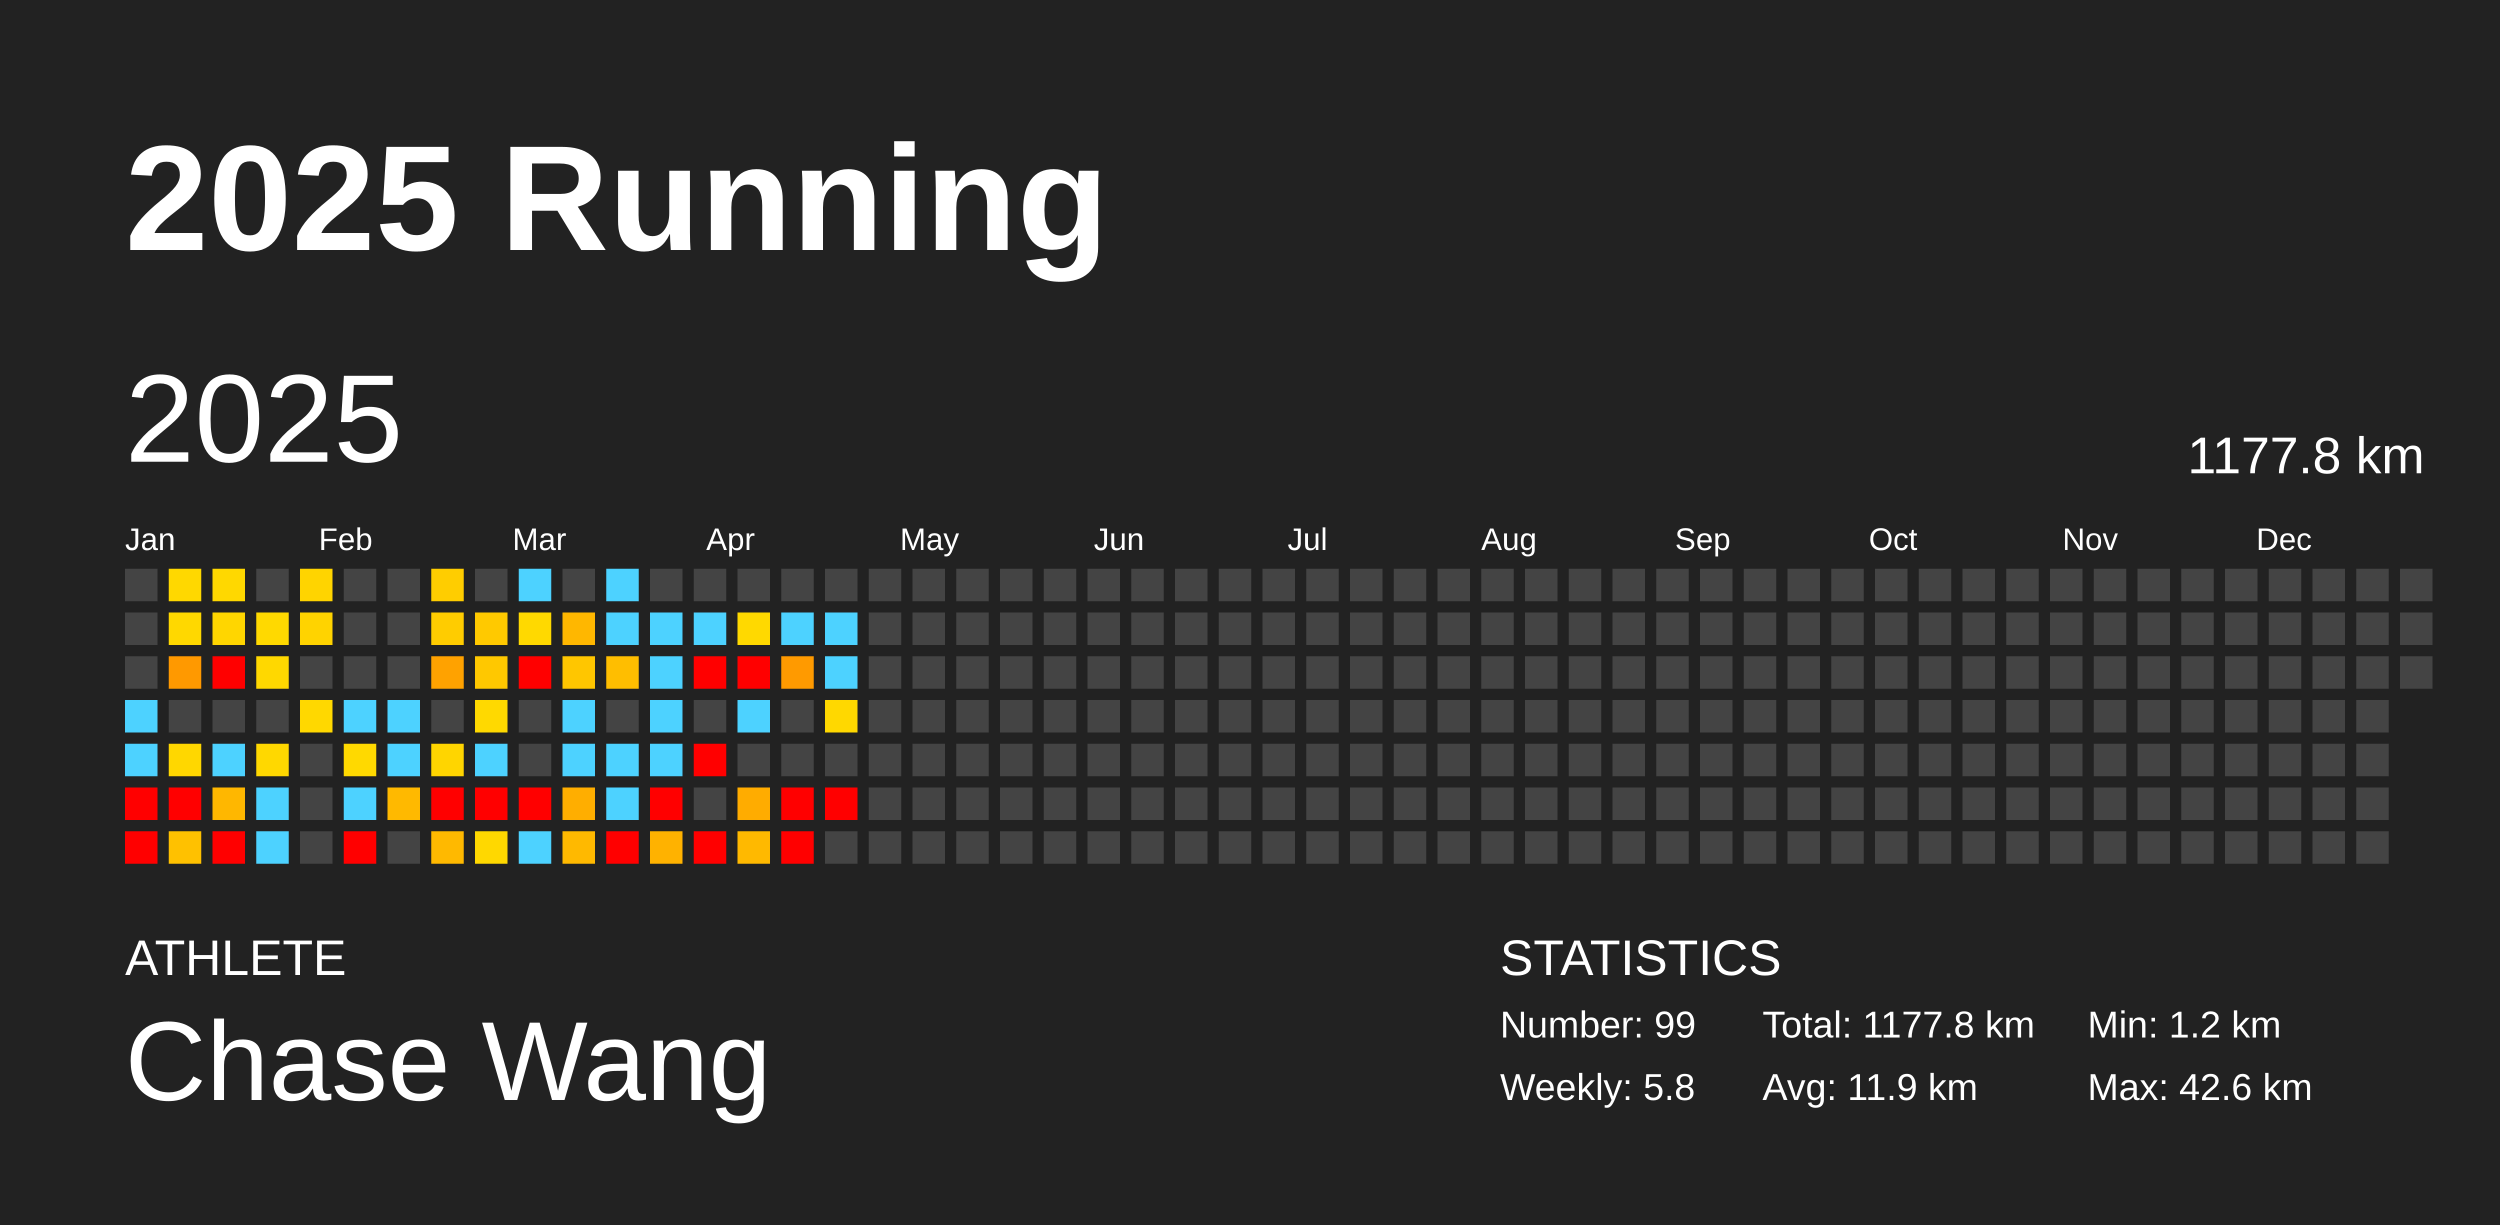
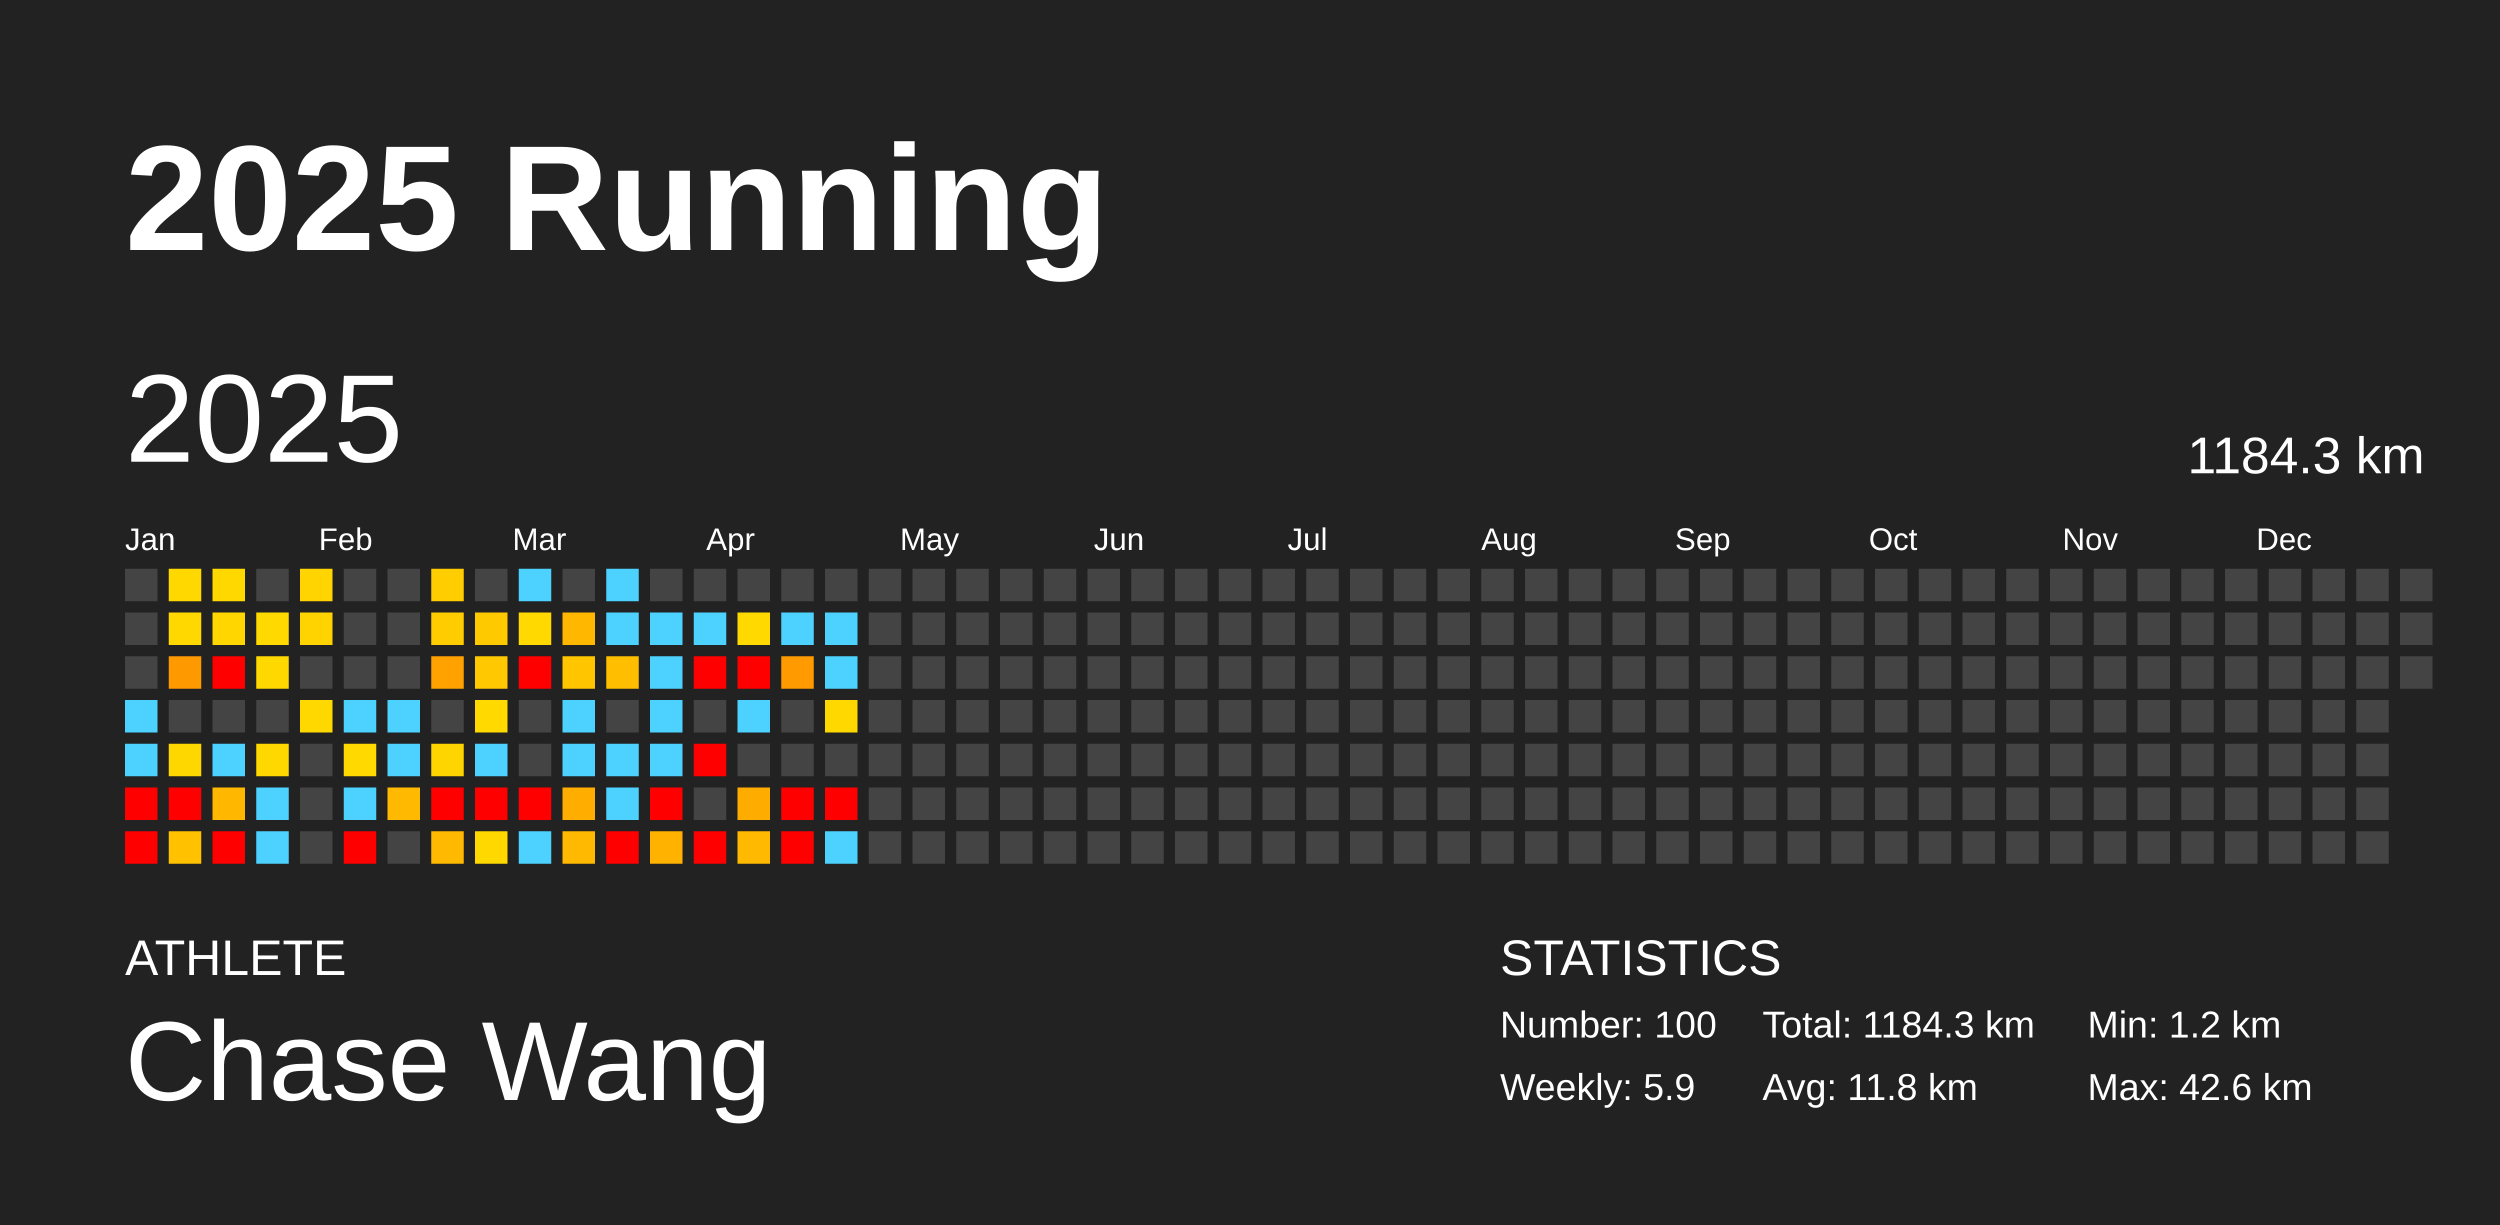
<svg xmlns="http://www.w3.org/2000/svg" baseProfile="full" height="98mm" version="1.1" viewBox="0,0,200,98" width="200mm">
  <defs />
  <rect fill="#222222" height="98" width="200" x="0" y="0" />
  <text fill="#FFFFFF" style="font-size:12px; font-family:Arial; font-weight:bold;" x="10" y="20">2025 Running</text>
  <text fill="#FFFFFF" style="font-size:4px; font-family:Arial" x="10" y="78">ATHLETE</text>
  <text fill="#FFFFFF" style="font-size:9px; font-family:Arial" x="10" y="88">Chase Wang</text>
  <text fill="#FFFFFF" style="font-size:4px; font-family:Arial" x="120" y="78">STATISTICS</text>
-   <text fill="#FFFFFF" style="font-size:3px; font-family:Arial" x="120" y="83">Number: 99</text>
-   <text fill="#FFFFFF" style="font-size:3px; font-family:Arial" x="120" y="88">Weekly: 5.8</text>
-   <text fill="#FFFFFF" style="font-size:3px; font-family:Arial" x="141" y="83">Total: 1177.8 km</text>
-   <text fill="#FFFFFF" style="font-size:3px; font-family:Arial" x="141" y="88">Avg: 11.9 km</text>
+   <text fill="#FFFFFF" style="font-size:3px; font-family:Arial" x="120" y="83">Number: 100</text>
+   <text fill="#FFFFFF" style="font-size:3px; font-family:Arial" x="120" y="88">Weekly: 5.9</text>
+   <text fill="#FFFFFF" style="font-size:3px; font-family:Arial" x="141" y="83">Total: 1184.3 km</text>
+   <text fill="#FFFFFF" style="font-size:3px; font-family:Arial" x="141" y="88">Avg: 11.8 km</text>
  <text fill="#FFFFFF" style="font-size:3px; font-family:Arial" x="167" y="83">Min: 1.2 km</text>
  <text fill="#FFFFFF" style="font-size:3px; font-family:Arial" x="167" y="88">Max: 42.6 km</text>
  <text dominant-baseline="hanging" fill="#FFFFFF" style="font-size:10.0px; font-family:Arial;" x="10" y="30">2025</text>
-   <text dominant-baseline="hanging" fill="#FFFFFF" style="font-size:4.125px; font-family:Arial;" x="175" y="35">1177.8 km</text>
+   <text dominant-baseline="hanging" fill="#FFFFFF" style="font-size:4.125px; font-family:Arial;" x="175" y="35">1184.3 km</text>
  <text fill="#FFFFFF" style="font-size:2.5px; font-family:Arial" x="10.0" y="44">Jan</text>
  <text fill="#FFFFFF" style="font-size:2.5px; font-family:Arial" x="25.5" y="44">Feb</text>
  <text fill="#FFFFFF" style="font-size:2.5px; font-family:Arial" x="41.0" y="44">Mar</text>
  <text fill="#FFFFFF" style="font-size:2.5px; font-family:Arial" x="56.5" y="44">Apr</text>
  <text fill="#FFFFFF" style="font-size:2.5px; font-family:Arial" x="72.0" y="44">May</text>
  <text fill="#FFFFFF" style="font-size:2.5px; font-family:Arial" x="87.5" y="44">Jun</text>
  <text fill="#FFFFFF" style="font-size:2.5px; font-family:Arial" x="103.0" y="44">Jul</text>
  <text fill="#FFFFFF" style="font-size:2.5px; font-family:Arial" x="118.5" y="44">Aug</text>
  <text fill="#FFFFFF" style="font-size:2.5px; font-family:Arial" x="134.0" y="44">Sep</text>
  <text fill="#FFFFFF" style="font-size:2.5px; font-family:Arial" x="149.5" y="44">Oct</text>
  <text fill="#FFFFFF" style="font-size:2.5px; font-family:Arial" x="165.0" y="44">Nov</text>
  <text fill="#FFFFFF" style="font-size:2.5px; font-family:Arial" x="180.5" y="44">Dec</text>
  <rect fill="#444444" height="2.6" width="2.6" x="10.0" y="45.5" />
  <rect fill="#444444" height="2.6" width="2.6" x="10.0" y="49.0" />
  <rect fill="#444444" height="2.6" width="2.6" x="10.0" y="52.5" />
  <rect fill="#4dd2ff" height="2.6" width="2.6" x="10.0" y="56.0" />
  <rect fill="#4dd2ff" height="2.6" width="2.6" x="10.0" y="59.5" />
  <rect fill="red" height="2.6" width="2.6" x="10.0" y="63.0" />
  <rect fill="red" height="2.6" width="2.6" x="10.0" y="66.5" />
  <rect fill="#ffd800" height="2.6" width="2.6" x="13.5" y="45.5" />
  <rect fill="#ffd800" height="2.6" width="2.6" x="13.5" y="49.0" />
  <rect fill="#ff9900" height="2.6" width="2.6" x="13.5" y="52.5" />
  <rect fill="#444444" height="2.6" width="2.6" x="13.5" y="56.0" />
  <rect fill="#ffd700" height="2.6" width="2.6" x="13.5" y="59.5" />
  <rect fill="red" height="2.6" width="2.6" x="13.5" y="63.0" />
  <rect fill="#ffc100" height="2.6" width="2.6" x="13.5" y="66.5" />
  <rect fill="#ffd800" height="2.6" width="2.6" x="17.0" y="45.5" />
  <rect fill="#ffd600" height="2.6" width="2.6" x="17.0" y="49.0" />
  <rect fill="red" height="2.6" width="2.6" x="17.0" y="52.5" />
  <rect fill="#444444" height="2.6" width="2.6" x="17.0" y="56.0" />
  <rect fill="#4dd2ff" height="2.6" width="2.6" x="17.0" y="59.5" />
  <rect fill="#ffb700" height="2.6" width="2.6" x="17.0" y="63.0" />
  <rect fill="red" height="2.6" width="2.6" x="17.0" y="66.5" />
  <rect fill="#444444" height="2.6" width="2.6" x="20.5" y="45.5" />
  <rect fill="#ffd900" height="2.6" width="2.6" x="20.5" y="49.0" />
  <rect fill="#ffd800" height="2.6" width="2.6" x="20.5" y="52.5" />
  <rect fill="#444444" height="2.6" width="2.6" x="20.5" y="56.0" />
  <rect fill="#ffd800" height="2.6" width="2.6" x="20.5" y="59.5" />
  <rect fill="#4dd2ff" height="2.6" width="2.6" x="20.5" y="63.0" />
  <rect fill="#4dd2ff" height="2.6" width="2.6" x="20.5" y="66.5" />
  <rect fill="#ffd400" height="2.6" width="2.6" x="24.0" y="45.5" />
  <rect fill="#ffd300" height="2.6" width="2.6" x="24.0" y="49.0" />
  <rect fill="#444444" height="2.6" width="2.6" x="24.0" y="52.5" />
  <rect fill="#ffd800" height="2.6" width="2.6" x="24.0" y="56.0" />
  <rect fill="#444444" height="2.6" width="2.6" x="24.0" y="59.5" />
  <rect fill="#444444" height="2.6" width="2.6" x="24.0" y="63.0" />
  <rect fill="#444444" height="2.6" width="2.6" x="24.0" y="66.5" />
  <rect fill="#444444" height="2.6" width="2.6" x="27.5" y="45.5" />
  <rect fill="#444444" height="2.6" width="2.6" x="27.5" y="49.0" />
  <rect fill="#444444" height="2.6" width="2.6" x="27.5" y="52.5" />
  <rect fill="#4dd2ff" height="2.6" width="2.6" x="27.5" y="56.0" />
  <rect fill="#ffd900" height="2.6" width="2.6" x="27.5" y="59.5" />
  <rect fill="#4dd2ff" height="2.6" width="2.6" x="27.5" y="63.0" />
  <rect fill="red" height="2.6" width="2.6" x="27.5" y="66.5" />
  <rect fill="#444444" height="2.6" width="2.6" x="31.0" y="45.5" />
  <rect fill="#444444" height="2.6" width="2.6" x="31.0" y="49.0" />
  <rect fill="#444444" height="2.6" width="2.6" x="31.0" y="52.5" />
  <rect fill="#4dd2ff" height="2.6" width="2.6" x="31.0" y="56.0" />
  <rect fill="#4dd2ff" height="2.6" width="2.6" x="31.0" y="59.5" />
  <rect fill="#ffb900" height="2.6" width="2.6" x="31.0" y="63.0" />
  <rect fill="#444444" height="2.6" width="2.6" x="31.0" y="66.5" />
  <rect fill="#ffcd00" height="2.6" width="2.6" x="34.5" y="45.5" />
  <rect fill="#ffcc00" height="2.6" width="2.6" x="34.5" y="49.0" />
  <rect fill="#ffa200" height="2.6" width="2.6" x="34.5" y="52.5" />
  <rect fill="#444444" height="2.6" width="2.6" x="34.5" y="56.0" />
  <rect fill="#ffd500" height="2.6" width="2.6" x="34.5" y="59.5" />
  <rect fill="red" height="2.6" width="2.6" x="34.5" y="63.0" />
  <rect fill="#ffb900" height="2.6" width="2.6" x="34.5" y="66.5" />
  <rect fill="#444444" height="2.6" width="2.6" x="38.0" y="45.5" />
  <rect fill="#ffc900" height="2.6" width="2.6" x="38.0" y="49.0" />
  <rect fill="#ffc800" height="2.6" width="2.6" x="38.0" y="52.5" />
  <rect fill="#ffd900" height="2.6" width="2.6" x="38.0" y="56.0" />
  <rect fill="#4dd2ff" height="2.6" width="2.6" x="38.0" y="59.5" />
  <rect fill="red" height="2.6" width="2.6" x="38.0" y="63.0" />
  <rect fill="#ffd800" height="2.6" width="2.6" x="38.0" y="66.5" />
  <rect fill="#4dd2ff" height="2.6" width="2.6" x="41.5" y="45.5" />
  <rect fill="#ffd900" height="2.6" width="2.6" x="41.5" y="49.0" />
  <rect fill="red" height="2.6" width="2.6" x="41.5" y="52.5" />
  <rect fill="#444444" height="2.6" width="2.6" x="41.5" y="56.0" />
  <rect fill="#444444" height="2.6" width="2.6" x="41.5" y="59.5" />
  <rect fill="red" height="2.6" width="2.6" x="41.5" y="63.0" />
  <rect fill="#4dd2ff" height="2.6" width="2.6" x="41.5" y="66.5" />
  <rect fill="#444444" height="2.6" width="2.6" x="45.0" y="45.5" />
  <rect fill="#ffb700" height="2.6" width="2.6" x="45.0" y="49.0" />
  <rect fill="#ffc600" height="2.6" width="2.6" x="45.0" y="52.5" />
  <rect fill="#4dd2ff" height="2.6" width="2.6" x="45.0" y="56.0" />
  <rect fill="#4dd2ff" height="2.6" width="2.6" x="45.0" y="59.5" />
  <rect fill="#ffae00" height="2.6" width="2.6" x="45.0" y="63.0" />
  <rect fill="#ffb900" height="2.6" width="2.6" x="45.0" y="66.5" />
  <rect fill="#4dd2ff" height="2.6" width="2.6" x="48.5" y="45.5" />
  <rect fill="#4dd2ff" height="2.6" width="2.6" x="48.5" y="49.0" />
  <rect fill="#ffbe00" height="2.6" width="2.6" x="48.5" y="52.5" />
  <rect fill="#444444" height="2.6" width="2.6" x="48.5" y="56.0" />
  <rect fill="#4dd2ff" height="2.6" width="2.6" x="48.5" y="59.5" />
  <rect fill="#4dd2ff" height="2.6" width="2.6" x="48.5" y="63.0" />
  <rect fill="red" height="2.6" width="2.6" x="48.5" y="66.5" />
  <rect fill="#444444" height="2.6" width="2.6" x="52.0" y="45.5" />
  <rect fill="#4dd2ff" height="2.6" width="2.6" x="52.0" y="49.0" />
  <rect fill="#4dd2ff" height="2.6" width="2.6" x="52.0" y="52.5" />
  <rect fill="#4dd2ff" height="2.6" width="2.6" x="52.0" y="56.0" />
  <rect fill="#4dd2ff" height="2.6" width="2.6" x="52.0" y="59.5" />
  <rect fill="red" height="2.6" width="2.6" x="52.0" y="63.0" />
  <rect fill="#ffb200" height="2.6" width="2.6" x="52.0" y="66.5" />
  <rect fill="#444444" height="2.6" width="2.6" x="55.5" y="45.5" />
  <rect fill="#4dd2ff" height="2.6" width="2.6" x="55.5" y="49.0" />
  <rect fill="red" height="2.6" width="2.6" x="55.5" y="52.5" />
  <rect fill="#444444" height="2.6" width="2.6" x="55.5" y="56.0" />
  <rect fill="red" height="2.6" width="2.6" x="55.5" y="59.5" />
  <rect fill="#444444" height="2.6" width="2.6" x="55.5" y="63.0" />
  <rect fill="red" height="2.6" width="2.6" x="55.5" y="66.5" />
  <rect fill="#444444" height="2.6" width="2.6" x="59.0" y="45.5" />
  <rect fill="#ffd900" height="2.6" width="2.6" x="59.0" y="49.0" />
  <rect fill="red" height="2.6" width="2.6" x="59.0" y="52.5" />
  <rect fill="#4dd2ff" height="2.6" width="2.6" x="59.0" y="56.0" />
  <rect fill="#444444" height="2.6" width="2.6" x="59.0" y="59.5" />
  <rect fill="#ffac00" height="2.6" width="2.6" x="59.0" y="63.0" />
  <rect fill="#ffb900" height="2.6" width="2.6" x="59.0" y="66.5" />
  <rect fill="#444444" height="2.6" width="2.6" x="62.5" y="45.5" />
  <rect fill="#4dd2ff" height="2.6" width="2.6" x="62.5" y="49.0" />
  <rect fill="#ff9a00" height="2.6" width="2.6" x="62.5" y="52.5" />
  <rect fill="#444444" height="2.6" width="2.6" x="62.5" y="56.0" />
  <rect fill="#444444" height="2.6" width="2.6" x="62.5" y="59.5" />
  <rect fill="red" height="2.6" width="2.6" x="62.5" y="63.0" />
  <rect fill="red" height="2.6" width="2.6" x="62.5" y="66.5" />
  <rect fill="#444444" height="2.6" width="2.6" x="66.0" y="45.5" />
  <rect fill="#4dd2ff" height="2.6" width="2.6" x="66.0" y="49.0" />
  <rect fill="#4dd2ff" height="2.6" width="2.6" x="66.0" y="52.5" />
  <rect fill="#ffd800" height="2.6" width="2.6" x="66.0" y="56.0" />
  <rect fill="#444444" height="2.6" width="2.6" x="66.0" y="59.5" />
  <rect fill="red" height="2.6" width="2.6" x="66.0" y="63.0" />
-   <rect fill="#444444" height="2.6" width="2.6" x="66.0" y="66.5" />
+   <rect fill="#4dd2ff" height="2.6" width="2.6" x="66.0" y="66.5" />
  <rect fill="#444444" height="2.6" width="2.6" x="69.5" y="45.5" />
  <rect fill="#444444" height="2.6" width="2.6" x="69.5" y="49.0" />
  <rect fill="#444444" height="2.6" width="2.6" x="69.5" y="52.5" />
  <rect fill="#444444" height="2.6" width="2.6" x="69.5" y="56.0" />
  <rect fill="#444444" height="2.6" width="2.6" x="69.5" y="59.5" />
  <rect fill="#444444" height="2.6" width="2.6" x="69.5" y="63.0" />
  <rect fill="#444444" height="2.6" width="2.6" x="69.5" y="66.5" />
  <rect fill="#444444" height="2.6" width="2.6" x="73.0" y="45.5" />
  <rect fill="#444444" height="2.6" width="2.6" x="73.0" y="49.0" />
  <rect fill="#444444" height="2.6" width="2.6" x="73.0" y="52.5" />
  <rect fill="#444444" height="2.6" width="2.6" x="73.0" y="56.0" />
  <rect fill="#444444" height="2.6" width="2.6" x="73.0" y="59.5" />
  <rect fill="#444444" height="2.6" width="2.6" x="73.0" y="63.0" />
  <rect fill="#444444" height="2.6" width="2.6" x="73.0" y="66.5" />
  <rect fill="#444444" height="2.6" width="2.6" x="76.5" y="45.5" />
  <rect fill="#444444" height="2.6" width="2.6" x="76.5" y="49.0" />
  <rect fill="#444444" height="2.6" width="2.6" x="76.5" y="52.5" />
  <rect fill="#444444" height="2.6" width="2.6" x="76.5" y="56.0" />
  <rect fill="#444444" height="2.6" width="2.6" x="76.5" y="59.5" />
  <rect fill="#444444" height="2.6" width="2.6" x="76.5" y="63.0" />
  <rect fill="#444444" height="2.6" width="2.6" x="76.5" y="66.5" />
  <rect fill="#444444" height="2.6" width="2.6" x="80.0" y="45.5" />
  <rect fill="#444444" height="2.6" width="2.6" x="80.0" y="49.0" />
  <rect fill="#444444" height="2.6" width="2.6" x="80.0" y="52.5" />
  <rect fill="#444444" height="2.6" width="2.6" x="80.0" y="56.0" />
  <rect fill="#444444" height="2.6" width="2.6" x="80.0" y="59.5" />
  <rect fill="#444444" height="2.6" width="2.6" x="80.0" y="63.0" />
  <rect fill="#444444" height="2.6" width="2.6" x="80.0" y="66.5" />
  <rect fill="#444444" height="2.6" width="2.6" x="83.5" y="45.5" />
  <rect fill="#444444" height="2.6" width="2.6" x="83.5" y="49.0" />
  <rect fill="#444444" height="2.6" width="2.6" x="83.5" y="52.5" />
  <rect fill="#444444" height="2.6" width="2.6" x="83.5" y="56.0" />
  <rect fill="#444444" height="2.6" width="2.6" x="83.5" y="59.5" />
  <rect fill="#444444" height="2.6" width="2.6" x="83.5" y="63.0" />
  <rect fill="#444444" height="2.6" width="2.6" x="83.5" y="66.5" />
  <rect fill="#444444" height="2.6" width="2.6" x="87.0" y="45.5" />
  <rect fill="#444444" height="2.6" width="2.6" x="87.0" y="49.0" />
  <rect fill="#444444" height="2.6" width="2.6" x="87.0" y="52.5" />
  <rect fill="#444444" height="2.6" width="2.6" x="87.0" y="56.0" />
  <rect fill="#444444" height="2.6" width="2.6" x="87.0" y="59.5" />
  <rect fill="#444444" height="2.6" width="2.6" x="87.0" y="63.0" />
  <rect fill="#444444" height="2.6" width="2.6" x="87.0" y="66.5" />
  <rect fill="#444444" height="2.6" width="2.6" x="90.5" y="45.5" />
  <rect fill="#444444" height="2.6" width="2.6" x="90.5" y="49.0" />
  <rect fill="#444444" height="2.6" width="2.6" x="90.5" y="52.5" />
  <rect fill="#444444" height="2.6" width="2.6" x="90.5" y="56.0" />
  <rect fill="#444444" height="2.6" width="2.6" x="90.5" y="59.5" />
  <rect fill="#444444" height="2.6" width="2.6" x="90.5" y="63.0" />
  <rect fill="#444444" height="2.6" width="2.6" x="90.5" y="66.5" />
  <rect fill="#444444" height="2.6" width="2.6" x="94.0" y="45.5" />
  <rect fill="#444444" height="2.6" width="2.6" x="94.0" y="49.0" />
  <rect fill="#444444" height="2.6" width="2.6" x="94.0" y="52.5" />
  <rect fill="#444444" height="2.6" width="2.6" x="94.0" y="56.0" />
  <rect fill="#444444" height="2.6" width="2.6" x="94.0" y="59.5" />
  <rect fill="#444444" height="2.6" width="2.6" x="94.0" y="63.0" />
  <rect fill="#444444" height="2.6" width="2.6" x="94.0" y="66.5" />
  <rect fill="#444444" height="2.6" width="2.6" x="97.5" y="45.5" />
  <rect fill="#444444" height="2.6" width="2.6" x="97.5" y="49.0" />
  <rect fill="#444444" height="2.6" width="2.6" x="97.5" y="52.5" />
  <rect fill="#444444" height="2.6" width="2.6" x="97.5" y="56.0" />
  <rect fill="#444444" height="2.6" width="2.6" x="97.5" y="59.5" />
  <rect fill="#444444" height="2.6" width="2.6" x="97.5" y="63.0" />
  <rect fill="#444444" height="2.6" width="2.6" x="97.5" y="66.5" />
  <rect fill="#444444" height="2.6" width="2.6" x="101.0" y="45.5" />
  <rect fill="#444444" height="2.6" width="2.6" x="101.0" y="49.0" />
  <rect fill="#444444" height="2.6" width="2.6" x="101.0" y="52.5" />
  <rect fill="#444444" height="2.6" width="2.6" x="101.0" y="56.0" />
  <rect fill="#444444" height="2.6" width="2.6" x="101.0" y="59.5" />
  <rect fill="#444444" height="2.6" width="2.6" x="101.0" y="63.0" />
  <rect fill="#444444" height="2.6" width="2.6" x="101.0" y="66.5" />
  <rect fill="#444444" height="2.6" width="2.6" x="104.5" y="45.5" />
  <rect fill="#444444" height="2.6" width="2.6" x="104.5" y="49.0" />
  <rect fill="#444444" height="2.6" width="2.6" x="104.5" y="52.5" />
  <rect fill="#444444" height="2.6" width="2.6" x="104.5" y="56.0" />
  <rect fill="#444444" height="2.6" width="2.6" x="104.5" y="59.5" />
  <rect fill="#444444" height="2.6" width="2.6" x="104.5" y="63.0" />
  <rect fill="#444444" height="2.6" width="2.6" x="104.5" y="66.5" />
  <rect fill="#444444" height="2.6" width="2.6" x="108.0" y="45.5" />
  <rect fill="#444444" height="2.6" width="2.6" x="108.0" y="49.0" />
  <rect fill="#444444" height="2.6" width="2.6" x="108.0" y="52.5" />
  <rect fill="#444444" height="2.6" width="2.6" x="108.0" y="56.0" />
  <rect fill="#444444" height="2.6" width="2.6" x="108.0" y="59.5" />
  <rect fill="#444444" height="2.6" width="2.6" x="108.0" y="63.0" />
  <rect fill="#444444" height="2.6" width="2.6" x="108.0" y="66.5" />
  <rect fill="#444444" height="2.6" width="2.6" x="111.5" y="45.5" />
  <rect fill="#444444" height="2.6" width="2.6" x="111.5" y="49.0" />
  <rect fill="#444444" height="2.6" width="2.6" x="111.5" y="52.5" />
  <rect fill="#444444" height="2.6" width="2.6" x="111.5" y="56.0" />
  <rect fill="#444444" height="2.6" width="2.6" x="111.5" y="59.5" />
  <rect fill="#444444" height="2.6" width="2.6" x="111.5" y="63.0" />
  <rect fill="#444444" height="2.6" width="2.6" x="111.5" y="66.5" />
  <rect fill="#444444" height="2.6" width="2.6" x="115.0" y="45.5" />
  <rect fill="#444444" height="2.6" width="2.6" x="115.0" y="49.0" />
  <rect fill="#444444" height="2.6" width="2.6" x="115.0" y="52.5" />
  <rect fill="#444444" height="2.6" width="2.6" x="115.0" y="56.0" />
  <rect fill="#444444" height="2.6" width="2.6" x="115.0" y="59.5" />
  <rect fill="#444444" height="2.6" width="2.6" x="115.0" y="63.0" />
  <rect fill="#444444" height="2.6" width="2.6" x="115.0" y="66.5" />
  <rect fill="#444444" height="2.6" width="2.6" x="118.5" y="45.5" />
  <rect fill="#444444" height="2.6" width="2.6" x="118.5" y="49.0" />
  <rect fill="#444444" height="2.6" width="2.6" x="118.5" y="52.5" />
  <rect fill="#444444" height="2.6" width="2.6" x="118.5" y="56.0" />
  <rect fill="#444444" height="2.6" width="2.6" x="118.5" y="59.5" />
  <rect fill="#444444" height="2.6" width="2.6" x="118.5" y="63.0" />
  <rect fill="#444444" height="2.6" width="2.6" x="118.5" y="66.5" />
  <rect fill="#444444" height="2.6" width="2.6" x="122.0" y="45.5" />
  <rect fill="#444444" height="2.6" width="2.6" x="122.0" y="49.0" />
  <rect fill="#444444" height="2.6" width="2.6" x="122.0" y="52.5" />
  <rect fill="#444444" height="2.6" width="2.6" x="122.0" y="56.0" />
  <rect fill="#444444" height="2.6" width="2.6" x="122.0" y="59.5" />
  <rect fill="#444444" height="2.6" width="2.6" x="122.0" y="63.0" />
  <rect fill="#444444" height="2.6" width="2.6" x="122.0" y="66.5" />
  <rect fill="#444444" height="2.6" width="2.6" x="125.5" y="45.5" />
  <rect fill="#444444" height="2.6" width="2.6" x="125.5" y="49.0" />
  <rect fill="#444444" height="2.6" width="2.6" x="125.5" y="52.5" />
  <rect fill="#444444" height="2.6" width="2.6" x="125.5" y="56.0" />
  <rect fill="#444444" height="2.6" width="2.6" x="125.5" y="59.5" />
  <rect fill="#444444" height="2.6" width="2.6" x="125.5" y="63.0" />
  <rect fill="#444444" height="2.6" width="2.6" x="125.5" y="66.5" />
  <rect fill="#444444" height="2.6" width="2.6" x="129.0" y="45.5" />
  <rect fill="#444444" height="2.6" width="2.6" x="129.0" y="49.0" />
  <rect fill="#444444" height="2.6" width="2.6" x="129.0" y="52.5" />
  <rect fill="#444444" height="2.6" width="2.6" x="129.0" y="56.0" />
  <rect fill="#444444" height="2.6" width="2.6" x="129.0" y="59.5" />
  <rect fill="#444444" height="2.6" width="2.6" x="129.0" y="63.0" />
  <rect fill="#444444" height="2.6" width="2.6" x="129.0" y="66.5" />
  <rect fill="#444444" height="2.6" width="2.6" x="132.5" y="45.5" />
  <rect fill="#444444" height="2.6" width="2.6" x="132.5" y="49.0" />
  <rect fill="#444444" height="2.6" width="2.6" x="132.5" y="52.5" />
  <rect fill="#444444" height="2.6" width="2.6" x="132.5" y="56.0" />
  <rect fill="#444444" height="2.6" width="2.6" x="132.5" y="59.5" />
  <rect fill="#444444" height="2.6" width="2.6" x="132.5" y="63.0" />
  <rect fill="#444444" height="2.6" width="2.6" x="132.5" y="66.5" />
  <rect fill="#444444" height="2.6" width="2.6" x="136.0" y="45.5" />
  <rect fill="#444444" height="2.6" width="2.6" x="136.0" y="49.0" />
  <rect fill="#444444" height="2.6" width="2.6" x="136.0" y="52.5" />
  <rect fill="#444444" height="2.6" width="2.6" x="136.0" y="56.0" />
  <rect fill="#444444" height="2.6" width="2.6" x="136.0" y="59.5" />
  <rect fill="#444444" height="2.6" width="2.6" x="136.0" y="63.0" />
  <rect fill="#444444" height="2.6" width="2.6" x="136.0" y="66.5" />
  <rect fill="#444444" height="2.6" width="2.6" x="139.5" y="45.5" />
  <rect fill="#444444" height="2.6" width="2.6" x="139.5" y="49.0" />
  <rect fill="#444444" height="2.6" width="2.6" x="139.5" y="52.5" />
  <rect fill="#444444" height="2.6" width="2.6" x="139.5" y="56.0" />
  <rect fill="#444444" height="2.6" width="2.6" x="139.5" y="59.5" />
  <rect fill="#444444" height="2.6" width="2.6" x="139.5" y="63.0" />
  <rect fill="#444444" height="2.6" width="2.6" x="139.5" y="66.5" />
  <rect fill="#444444" height="2.6" width="2.6" x="143.0" y="45.5" />
  <rect fill="#444444" height="2.6" width="2.6" x="143.0" y="49.0" />
  <rect fill="#444444" height="2.6" width="2.6" x="143.0" y="52.5" />
  <rect fill="#444444" height="2.6" width="2.6" x="143.0" y="56.0" />
  <rect fill="#444444" height="2.6" width="2.6" x="143.0" y="59.5" />
  <rect fill="#444444" height="2.6" width="2.6" x="143.0" y="63.0" />
  <rect fill="#444444" height="2.6" width="2.6" x="143.0" y="66.5" />
  <rect fill="#444444" height="2.6" width="2.6" x="146.5" y="45.5" />
  <rect fill="#444444" height="2.6" width="2.6" x="146.5" y="49.0" />
  <rect fill="#444444" height="2.6" width="2.6" x="146.5" y="52.5" />
  <rect fill="#444444" height="2.6" width="2.6" x="146.5" y="56.0" />
  <rect fill="#444444" height="2.6" width="2.6" x="146.5" y="59.5" />
  <rect fill="#444444" height="2.6" width="2.6" x="146.5" y="63.0" />
  <rect fill="#444444" height="2.6" width="2.6" x="146.5" y="66.5" />
  <rect fill="#444444" height="2.6" width="2.6" x="150.0" y="45.5" />
  <rect fill="#444444" height="2.6" width="2.6" x="150.0" y="49.0" />
  <rect fill="#444444" height="2.6" width="2.6" x="150.0" y="52.5" />
  <rect fill="#444444" height="2.6" width="2.6" x="150.0" y="56.0" />
  <rect fill="#444444" height="2.6" width="2.6" x="150.0" y="59.5" />
  <rect fill="#444444" height="2.6" width="2.6" x="150.0" y="63.0" />
  <rect fill="#444444" height="2.6" width="2.6" x="150.0" y="66.5" />
  <rect fill="#444444" height="2.6" width="2.6" x="153.5" y="45.5" />
  <rect fill="#444444" height="2.6" width="2.6" x="153.5" y="49.0" />
  <rect fill="#444444" height="2.6" width="2.6" x="153.5" y="52.5" />
  <rect fill="#444444" height="2.6" width="2.6" x="153.5" y="56.0" />
  <rect fill="#444444" height="2.6" width="2.6" x="153.5" y="59.5" />
  <rect fill="#444444" height="2.6" width="2.6" x="153.5" y="63.0" />
  <rect fill="#444444" height="2.6" width="2.6" x="153.5" y="66.5" />
  <rect fill="#444444" height="2.6" width="2.6" x="157.0" y="45.5" />
  <rect fill="#444444" height="2.6" width="2.6" x="157.0" y="49.0" />
  <rect fill="#444444" height="2.6" width="2.6" x="157.0" y="52.5" />
  <rect fill="#444444" height="2.6" width="2.6" x="157.0" y="56.0" />
  <rect fill="#444444" height="2.6" width="2.6" x="157.0" y="59.5" />
  <rect fill="#444444" height="2.6" width="2.6" x="157.0" y="63.0" />
  <rect fill="#444444" height="2.6" width="2.6" x="157.0" y="66.5" />
  <rect fill="#444444" height="2.6" width="2.6" x="160.5" y="45.5" />
  <rect fill="#444444" height="2.6" width="2.6" x="160.5" y="49.0" />
  <rect fill="#444444" height="2.6" width="2.6" x="160.5" y="52.5" />
  <rect fill="#444444" height="2.6" width="2.6" x="160.5" y="56.0" />
  <rect fill="#444444" height="2.6" width="2.6" x="160.5" y="59.5" />
  <rect fill="#444444" height="2.6" width="2.6" x="160.5" y="63.0" />
  <rect fill="#444444" height="2.6" width="2.6" x="160.5" y="66.5" />
  <rect fill="#444444" height="2.6" width="2.6" x="164.0" y="45.5" />
  <rect fill="#444444" height="2.6" width="2.6" x="164.0" y="49.0" />
  <rect fill="#444444" height="2.6" width="2.6" x="164.0" y="52.5" />
  <rect fill="#444444" height="2.6" width="2.6" x="164.0" y="56.0" />
  <rect fill="#444444" height="2.6" width="2.6" x="164.0" y="59.5" />
  <rect fill="#444444" height="2.6" width="2.6" x="164.0" y="63.0" />
  <rect fill="#444444" height="2.6" width="2.6" x="164.0" y="66.5" />
  <rect fill="#444444" height="2.6" width="2.6" x="167.5" y="45.5" />
  <rect fill="#444444" height="2.6" width="2.6" x="167.5" y="49.0" />
  <rect fill="#444444" height="2.6" width="2.6" x="167.5" y="52.5" />
  <rect fill="#444444" height="2.6" width="2.6" x="167.5" y="56.0" />
  <rect fill="#444444" height="2.6" width="2.6" x="167.5" y="59.5" />
  <rect fill="#444444" height="2.6" width="2.6" x="167.5" y="63.0" />
  <rect fill="#444444" height="2.6" width="2.6" x="167.5" y="66.5" />
  <rect fill="#444444" height="2.6" width="2.6" x="171.0" y="45.5" />
  <rect fill="#444444" height="2.6" width="2.6" x="171.0" y="49.0" />
  <rect fill="#444444" height="2.6" width="2.6" x="171.0" y="52.5" />
  <rect fill="#444444" height="2.6" width="2.6" x="171.0" y="56.0" />
  <rect fill="#444444" height="2.6" width="2.6" x="171.0" y="59.5" />
  <rect fill="#444444" height="2.6" width="2.6" x="171.0" y="63.0" />
  <rect fill="#444444" height="2.6" width="2.6" x="171.0" y="66.5" />
  <rect fill="#444444" height="2.6" width="2.6" x="174.5" y="45.5" />
  <rect fill="#444444" height="2.6" width="2.6" x="174.5" y="49.0" />
  <rect fill="#444444" height="2.6" width="2.6" x="174.5" y="52.5" />
  <rect fill="#444444" height="2.6" width="2.6" x="174.5" y="56.0" />
  <rect fill="#444444" height="2.6" width="2.6" x="174.5" y="59.5" />
  <rect fill="#444444" height="2.6" width="2.6" x="174.5" y="63.0" />
  <rect fill="#444444" height="2.6" width="2.6" x="174.5" y="66.5" />
  <rect fill="#444444" height="2.6" width="2.6" x="178.0" y="45.5" />
  <rect fill="#444444" height="2.6" width="2.6" x="178.0" y="49.0" />
  <rect fill="#444444" height="2.6" width="2.6" x="178.0" y="52.5" />
  <rect fill="#444444" height="2.6" width="2.6" x="178.0" y="56.0" />
  <rect fill="#444444" height="2.6" width="2.6" x="178.0" y="59.5" />
  <rect fill="#444444" height="2.6" width="2.6" x="178.0" y="63.0" />
  <rect fill="#444444" height="2.6" width="2.6" x="178.0" y="66.5" />
  <rect fill="#444444" height="2.6" width="2.6" x="181.5" y="45.5" />
  <rect fill="#444444" height="2.6" width="2.6" x="181.5" y="49.0" />
  <rect fill="#444444" height="2.6" width="2.6" x="181.5" y="52.5" />
  <rect fill="#444444" height="2.6" width="2.6" x="181.5" y="56.0" />
  <rect fill="#444444" height="2.6" width="2.6" x="181.5" y="59.5" />
  <rect fill="#444444" height="2.6" width="2.6" x="181.5" y="63.0" />
  <rect fill="#444444" height="2.6" width="2.6" x="181.5" y="66.5" />
  <rect fill="#444444" height="2.6" width="2.6" x="185.0" y="45.5" />
  <rect fill="#444444" height="2.6" width="2.6" x="185.0" y="49.0" />
  <rect fill="#444444" height="2.6" width="2.6" x="185.0" y="52.5" />
  <rect fill="#444444" height="2.6" width="2.6" x="185.0" y="56.0" />
  <rect fill="#444444" height="2.6" width="2.6" x="185.0" y="59.5" />
  <rect fill="#444444" height="2.6" width="2.6" x="185.0" y="63.0" />
  <rect fill="#444444" height="2.6" width="2.6" x="185.0" y="66.5" />
  <rect fill="#444444" height="2.6" width="2.6" x="188.5" y="45.5" />
  <rect fill="#444444" height="2.6" width="2.6" x="188.5" y="49.0" />
  <rect fill="#444444" height="2.6" width="2.6" x="188.5" y="52.5" />
  <rect fill="#444444" height="2.6" width="2.6" x="188.5" y="56.0" />
  <rect fill="#444444" height="2.6" width="2.6" x="188.5" y="59.5" />
  <rect fill="#444444" height="2.6" width="2.6" x="188.5" y="63.0" />
  <rect fill="#444444" height="2.6" width="2.6" x="188.5" y="66.5" />
  <rect fill="#444444" height="2.6" width="2.6" x="192.0" y="45.5" />
  <rect fill="#444444" height="2.6" width="2.6" x="192.0" y="49.0" />
  <rect fill="#444444" height="2.6" width="2.6" x="192.0" y="52.5" />
</svg>
